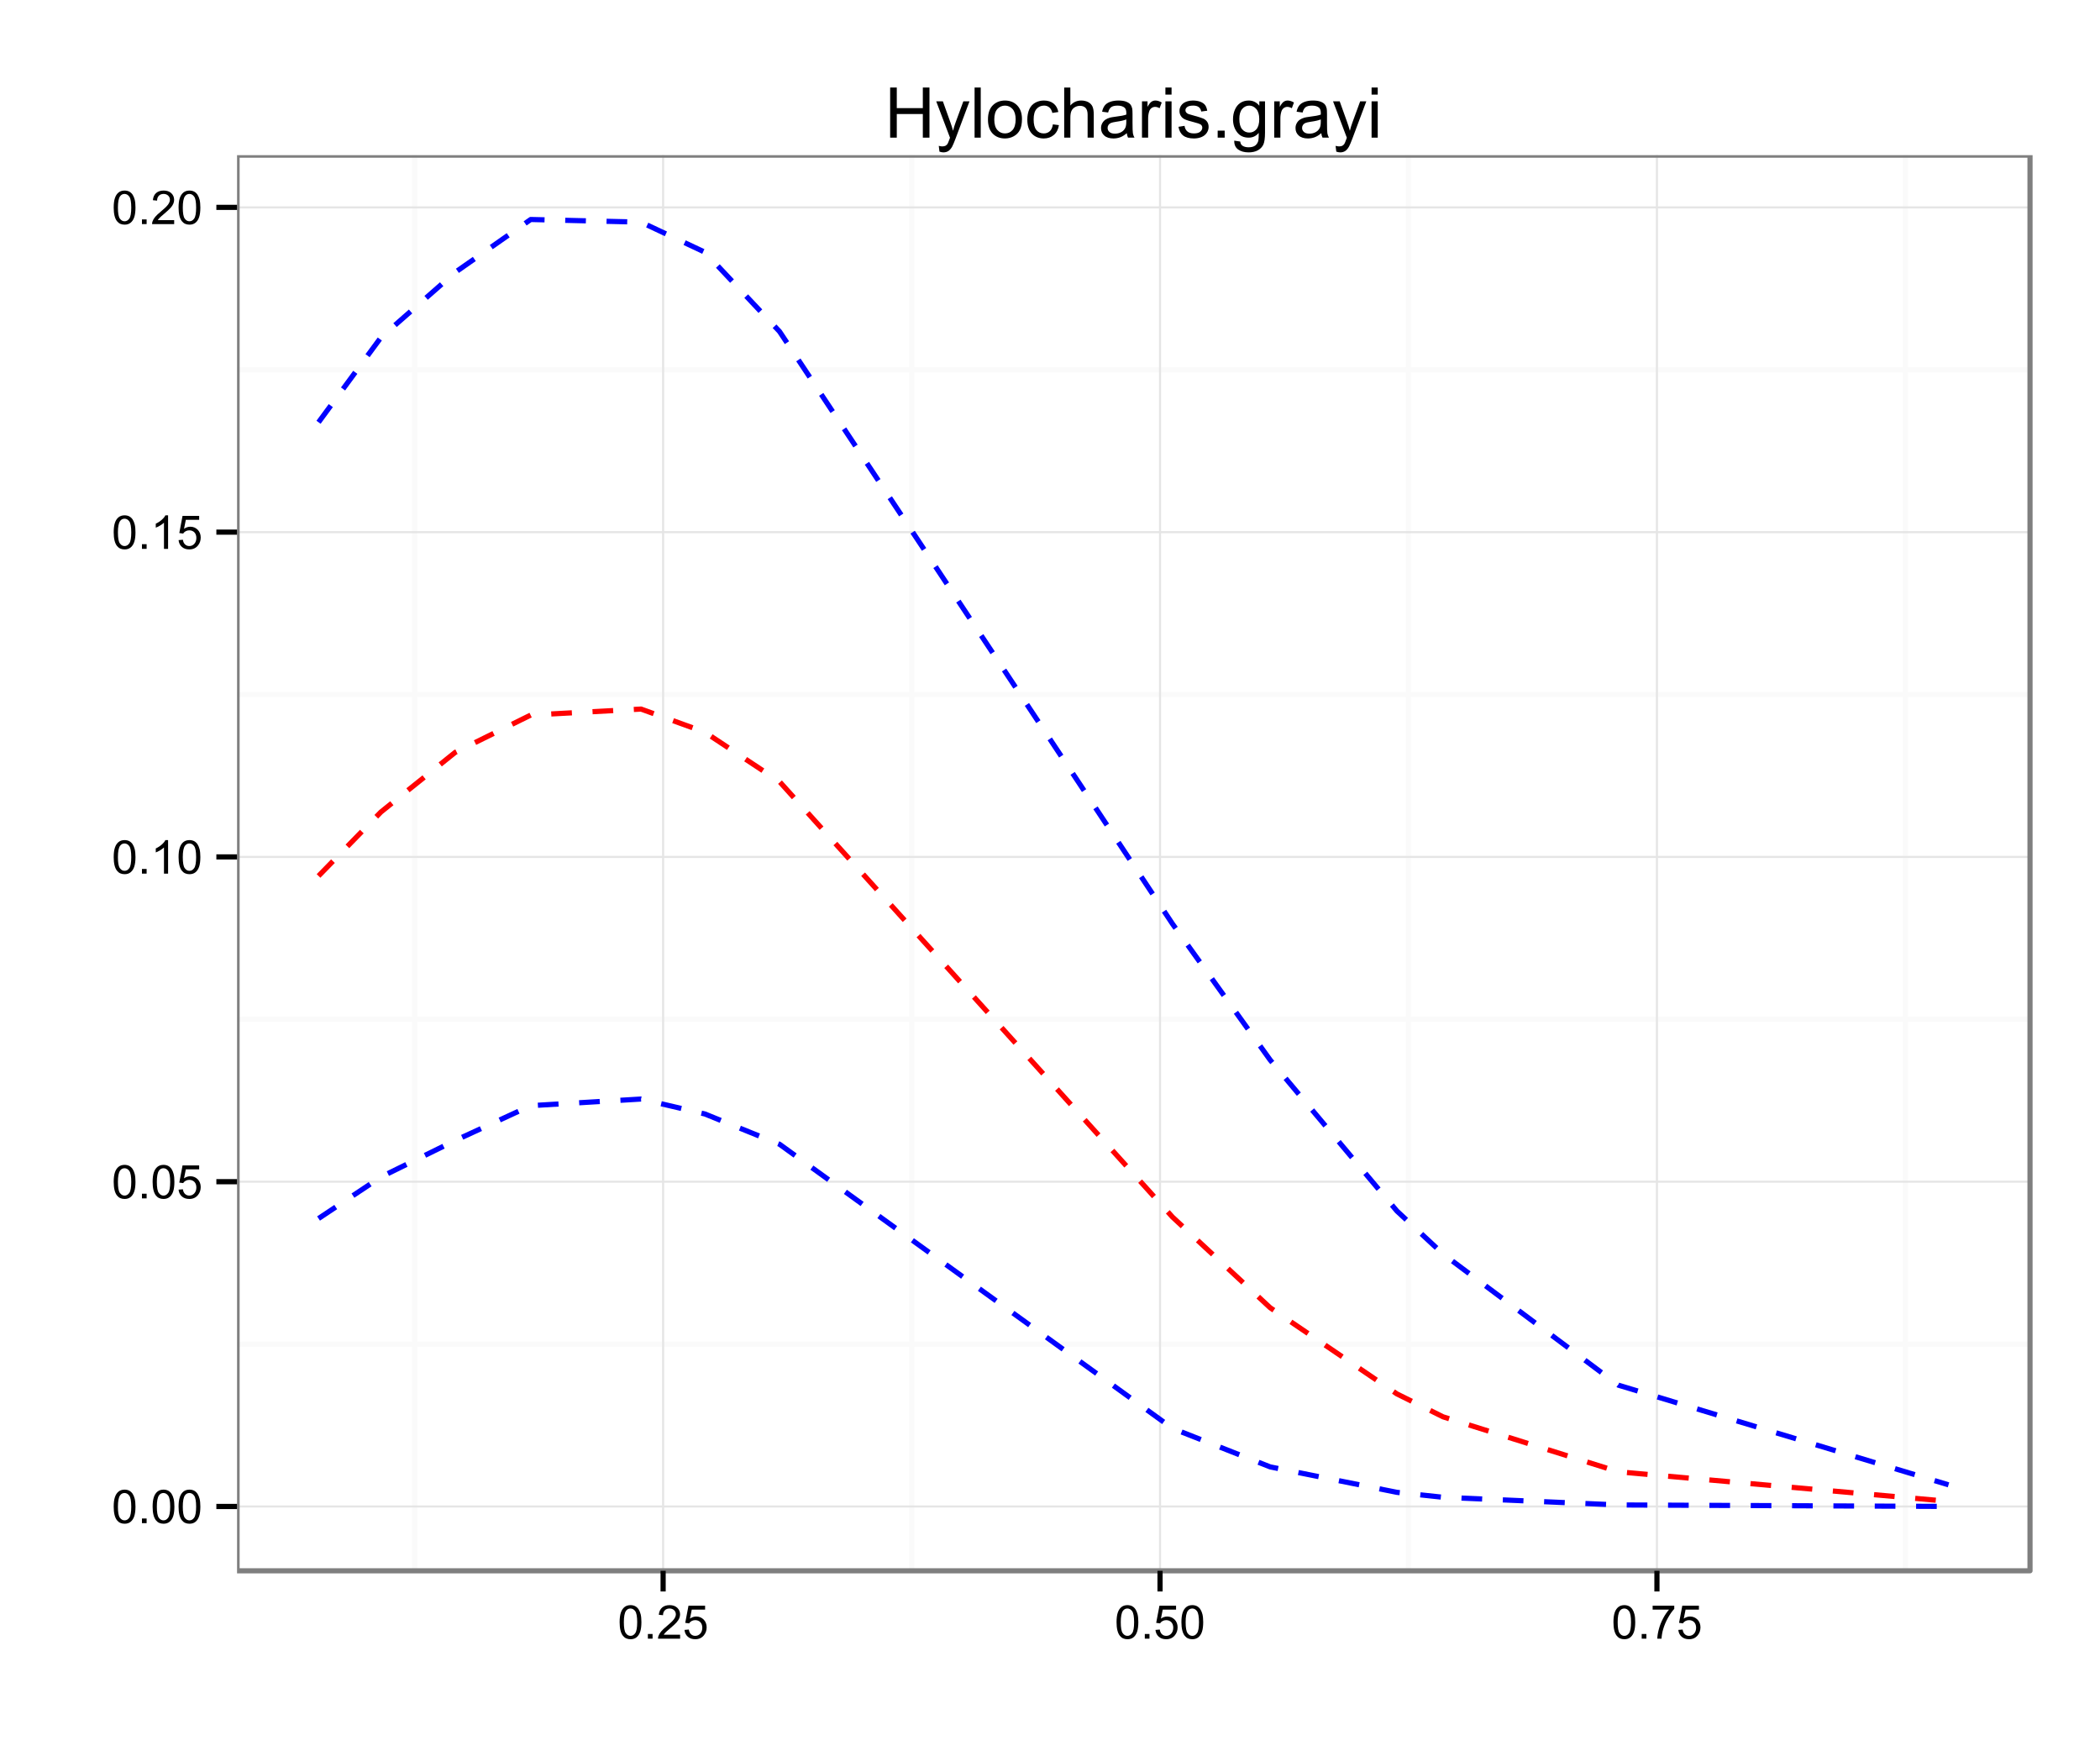
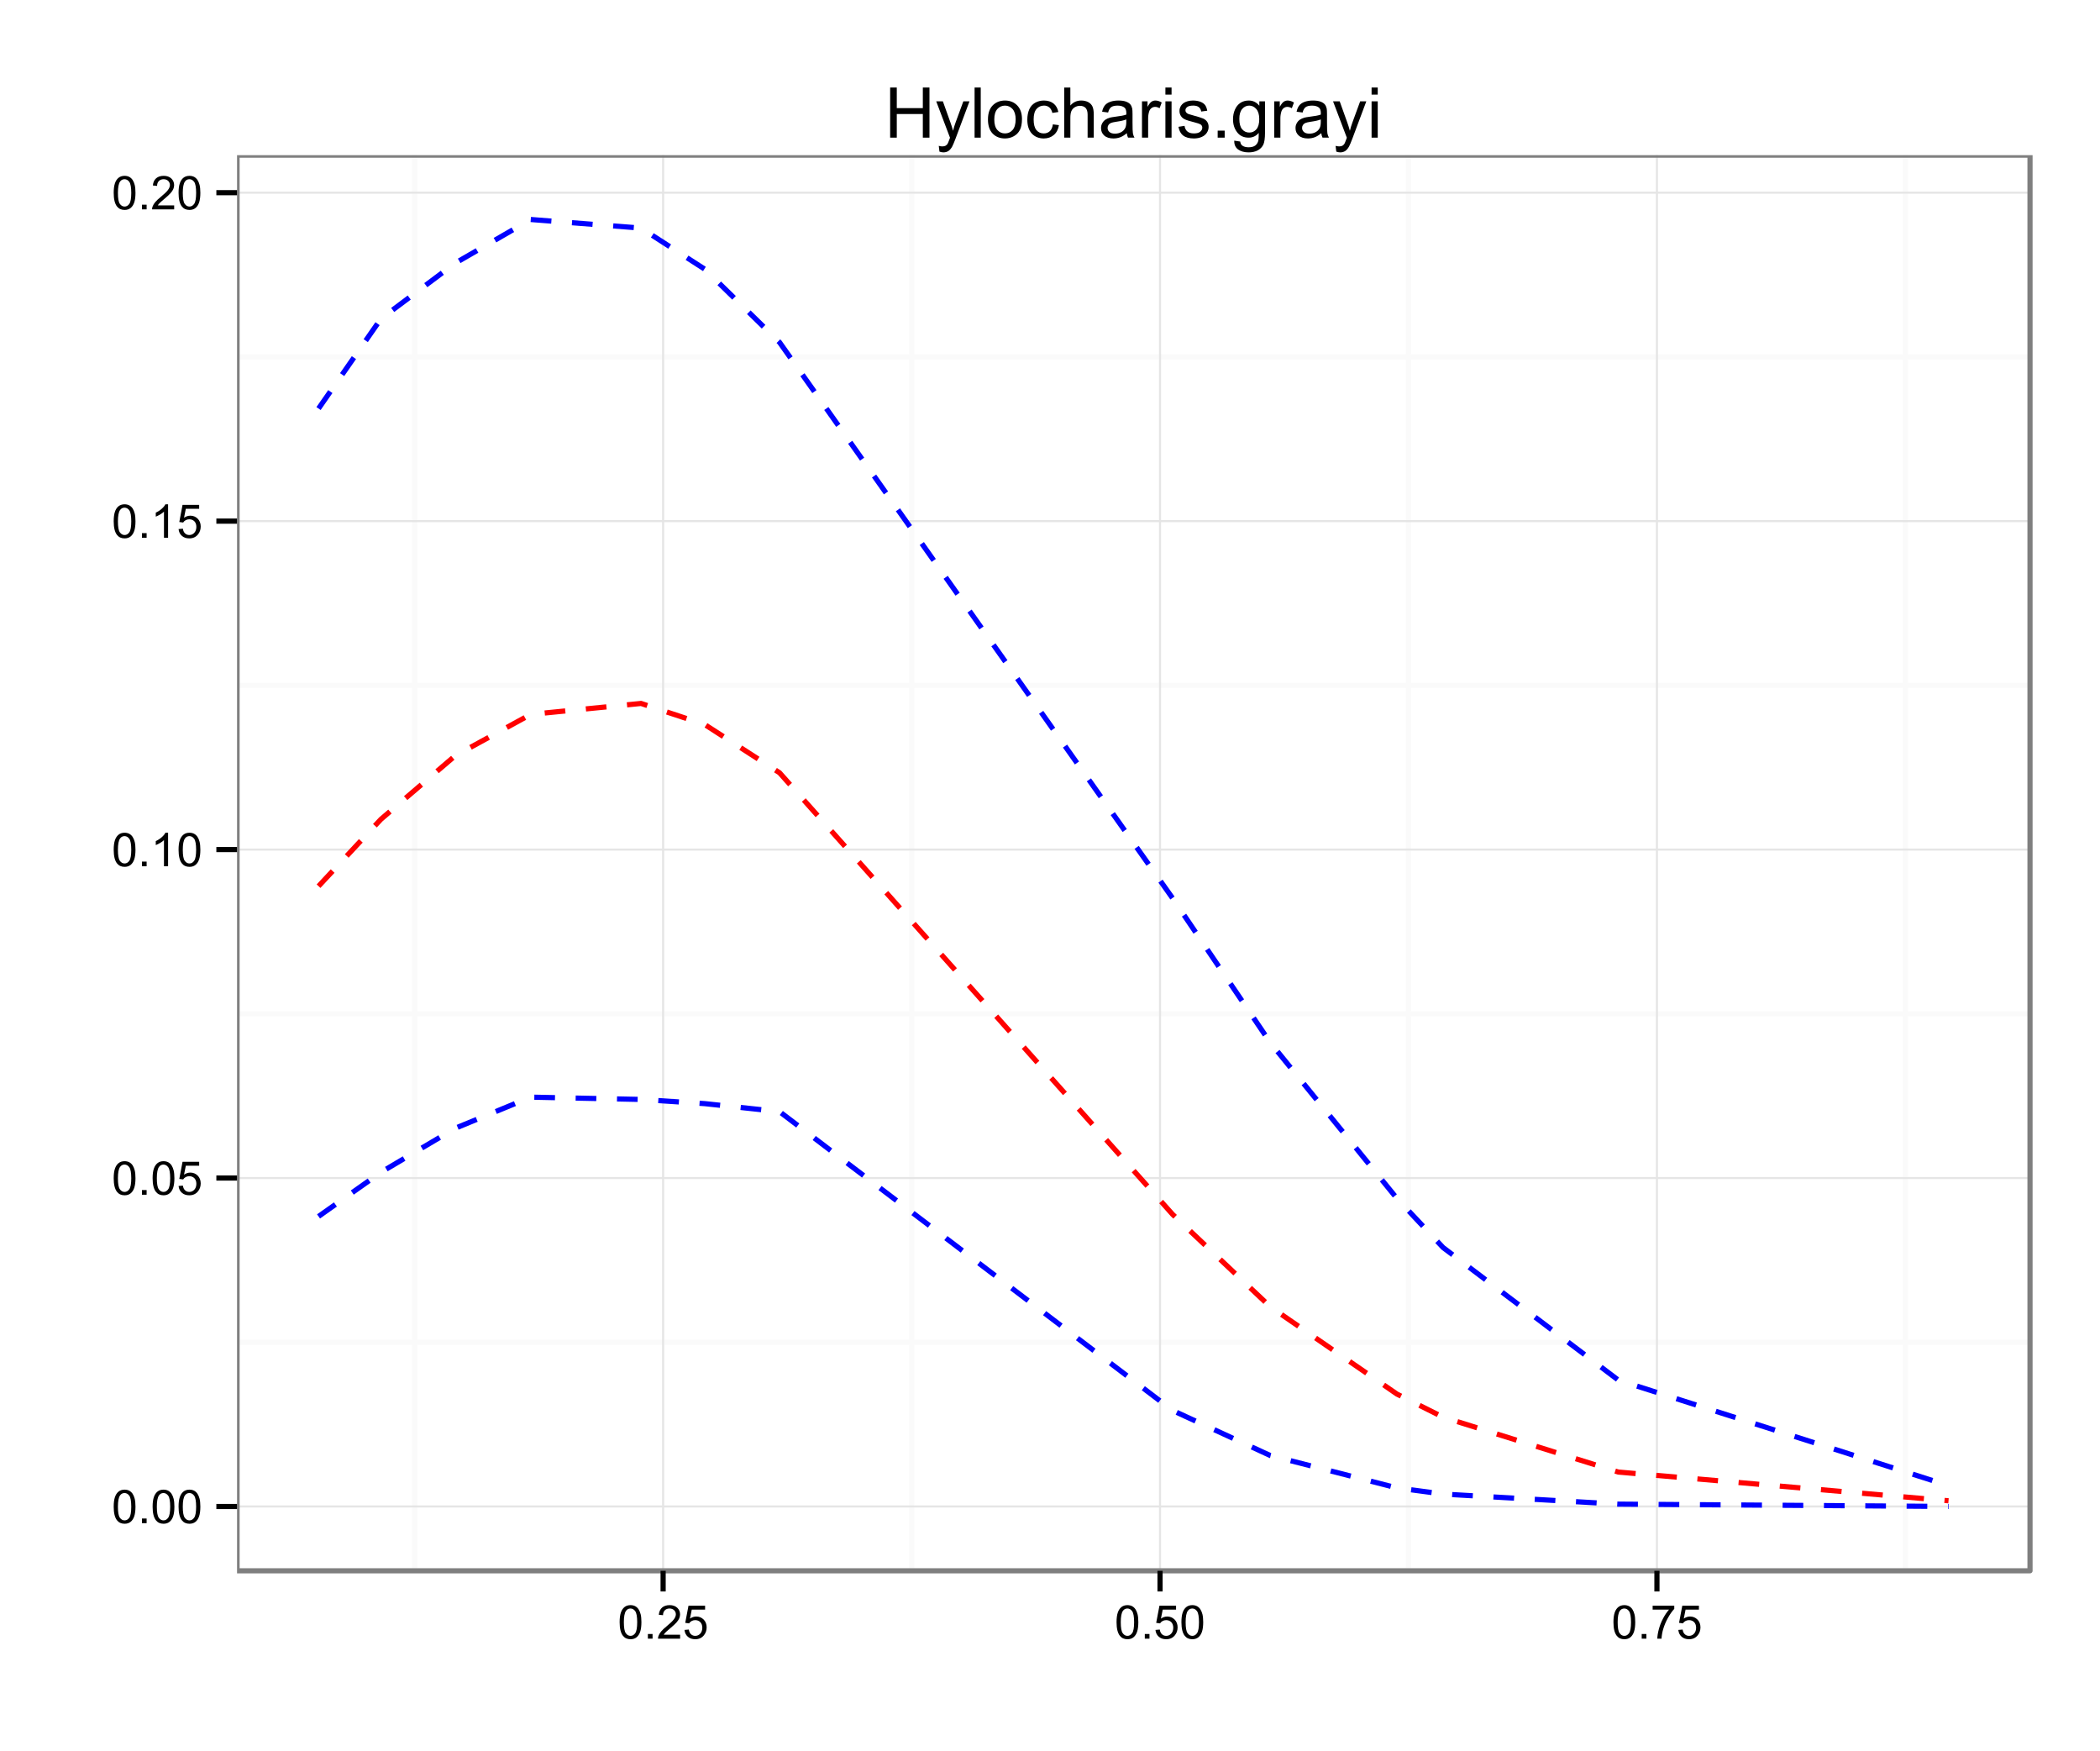
<svg xmlns="http://www.w3.org/2000/svg" xmlns:xlink="http://www.w3.org/1999/xlink" width="432pt" height="360pt" viewBox="0 0 432 360" version="1.1">
  <defs>
    <g>
      <symbol overflow="visible" id="glyph0-0">
        <path style="stroke:none;" d="M 0.398 -3.391 C 0.398 -4.199 0.48 -4.852 0.648 -5.352 C 0.812 -5.844 1.062 -6.227 1.395 -6.496 C 1.723 -6.762 2.137 -6.895 2.641 -6.898 C 3.004 -6.895 3.328 -6.82 3.609 -6.676 C 3.887 -6.523 4.113 -6.312 4.297 -6.035 C 4.477 -5.754 4.621 -5.41 4.723 -5.012 C 4.824 -4.605 4.875 -4.066 4.879 -3.391 C 4.875 -2.582 4.793 -1.93 4.629 -1.438 C 4.465 -0.938 4.215 -0.555 3.887 -0.289 C 3.555 -0.016 3.141 0.117 2.641 0.117 C 1.973 0.117 1.453 -0.117 1.078 -0.594 C 0.625 -1.164 0.398 -2.098 0.398 -3.391 Z M 1.266 -3.391 C 1.266 -2.258 1.395 -1.508 1.66 -1.137 C 1.922 -0.762 2.25 -0.574 2.641 -0.578 C 3.023 -0.574 3.348 -0.762 3.613 -1.141 C 3.875 -1.512 4.008 -2.262 4.012 -3.391 C 4.008 -4.52 3.875 -5.27 3.613 -5.645 C 3.348 -6.012 3.02 -6.199 2.629 -6.203 C 2.238 -6.199 1.93 -6.035 1.703 -5.711 C 1.41 -5.289 1.266 -4.516 1.266 -3.391 Z M 1.266 -3.391 " />
      </symbol>
      <symbol overflow="visible" id="glyph0-1">
        <path style="stroke:none;" d="M 0.871 0 L 0.871 -0.961 L 1.832 -0.961 L 1.832 0 Z M 0.871 0 " />
      </symbol>
      <symbol overflow="visible" id="glyph0-2">
        <path style="stroke:none;" d="M 0.398 -1.801 L 1.285 -1.875 C 1.348 -1.441 1.5 -1.117 1.742 -0.902 C 1.977 -0.684 2.266 -0.574 2.605 -0.578 C 3.008 -0.574 3.352 -0.727 3.637 -1.035 C 3.914 -1.34 4.055 -1.746 4.059 -2.254 C 4.055 -2.734 3.918 -3.113 3.652 -3.395 C 3.379 -3.668 3.027 -3.809 2.594 -3.812 C 2.316 -3.809 2.07 -3.746 1.855 -3.625 C 1.633 -3.5 1.461 -3.34 1.34 -3.145 L 0.547 -3.25 L 1.215 -6.777 L 4.633 -6.777 L 4.633 -5.973 L 1.891 -5.973 L 1.52 -4.125 C 1.926 -4.41 2.359 -4.551 2.816 -4.555 C 3.414 -4.551 3.922 -4.344 4.336 -3.93 C 4.746 -3.512 4.949 -2.977 4.953 -2.328 C 4.949 -1.703 4.77 -1.168 4.41 -0.719 C 3.969 -0.16 3.367 0.117 2.605 0.117 C 1.977 0.117 1.465 -0.055 1.074 -0.406 C 0.676 -0.754 0.453 -1.219 0.398 -1.801 Z M 0.398 -1.801 " />
      </symbol>
      <symbol overflow="visible" id="glyph0-3">
        <path style="stroke:none;" d="M 3.578 0 L 2.734 0 L 2.734 -5.375 C 2.527 -5.18 2.262 -4.988 1.934 -4.793 C 1.602 -4.598 1.305 -4.453 1.047 -4.359 L 1.047 -5.176 C 1.516 -5.395 1.926 -5.664 2.281 -5.98 C 2.633 -6.293 2.883 -6.598 3.031 -6.898 L 3.578 -6.898 Z M 3.578 0 " />
      </symbol>
      <symbol overflow="visible" id="glyph0-4">
        <path style="stroke:none;" d="M 4.832 -0.812 L 4.832 0 L 0.289 0 C 0.281 -0.203 0.316 -0.398 0.391 -0.586 C 0.504 -0.895 0.688 -1.199 0.945 -1.5 C 1.195 -1.797 1.562 -2.141 2.047 -2.539 C 2.789 -3.148 3.297 -3.637 3.562 -3.996 C 3.824 -4.352 3.953 -4.688 3.957 -5.012 C 3.953 -5.34 3.836 -5.621 3.598 -5.855 C 3.355 -6.082 3.043 -6.199 2.664 -6.203 C 2.254 -6.199 1.93 -6.078 1.688 -5.836 C 1.441 -5.59 1.316 -5.25 1.316 -4.824 L 0.449 -4.914 C 0.508 -5.559 0.73 -6.051 1.121 -6.391 C 1.504 -6.727 2.023 -6.895 2.68 -6.898 C 3.336 -6.895 3.859 -6.715 4.246 -6.352 C 4.629 -5.984 4.82 -5.531 4.824 -4.992 C 4.82 -4.715 4.766 -4.441 4.652 -4.18 C 4.539 -3.91 4.352 -3.633 4.094 -3.34 C 3.832 -3.047 3.398 -2.645 2.793 -2.133 C 2.285 -1.707 1.961 -1.418 1.816 -1.266 C 1.672 -1.113 1.551 -0.961 1.461 -0.812 Z M 4.832 -0.812 " />
      </symbol>
      <symbol overflow="visible" id="glyph0-5">
        <path style="stroke:none;" d="M 0.453 -5.973 L 0.453 -6.781 L 4.902 -6.781 L 4.902 -6.125 C 4.461 -5.656 4.027 -5.039 3.602 -4.27 C 3.168 -3.496 2.836 -2.703 2.605 -1.891 C 2.434 -1.312 2.324 -0.684 2.281 0 L 1.414 0 C 1.422 -0.539 1.531 -1.191 1.734 -1.961 C 1.938 -2.723 2.227 -3.461 2.609 -4.176 C 2.984 -4.883 3.391 -5.48 3.82 -5.973 Z M 0.453 -5.973 " />
      </symbol>
      <symbol overflow="visible" id="glyph1-0">
        <path style="stroke:none;" d="M 1.152 0 L 1.152 -10.309 L 2.516 -10.309 L 2.516 -6.074 L 7.875 -6.074 L 7.875 -10.309 L 9.238 -10.309 L 9.238 0 L 7.875 0 L 7.875 -4.859 L 2.516 -4.859 L 2.516 0 Z M 1.152 0 " />
      </symbol>
      <symbol overflow="visible" id="glyph1-1">
        <path style="stroke:none;" d="M 0.895 2.875 L 0.754 1.688 C 1.027 1.762 1.27 1.797 1.477 1.801 C 1.758 1.797 1.98 1.75 2.152 1.66 C 2.316 1.562 2.457 1.434 2.566 1.266 C 2.645 1.137 2.773 0.82 2.953 0.324 C 2.977 0.25 3.012 0.148 3.066 0.016 L 0.23 -7.469 L 1.598 -7.469 L 3.148 -3.145 C 3.348 -2.594 3.531 -2.016 3.691 -1.414 C 3.836 -1.992 4.008 -2.559 4.211 -3.113 L 5.809 -7.469 L 7.074 -7.469 L 4.234 0.125 C 3.926 0.941 3.688 1.508 3.523 1.82 C 3.293 2.234 3.035 2.539 2.746 2.738 C 2.453 2.93 2.105 3.027 1.707 3.031 C 1.461 3.027 1.191 2.977 0.895 2.875 Z M 0.895 2.875 " />
      </symbol>
      <symbol overflow="visible" id="glyph1-2">
        <path style="stroke:none;" d="M 0.922 0 L 0.922 -10.309 L 2.188 -10.309 L 2.188 0 Z M 0.922 0 " />
      </symbol>
      <symbol overflow="visible" id="glyph1-3">
        <path style="stroke:none;" d="M 0.477 -3.734 C 0.473 -5.113 0.859 -6.137 1.633 -6.805 C 2.27 -7.355 3.051 -7.633 3.98 -7.637 C 5.004 -7.633 5.844 -7.297 6.496 -6.625 C 7.145 -5.949 7.469 -5.02 7.473 -3.84 C 7.469 -2.875 7.324 -2.121 7.039 -1.57 C 6.75 -1.02 6.332 -0.59 5.781 -0.289 C 5.23 0.016 4.629 0.164 3.98 0.168 C 2.93 0.164 2.086 -0.168 1.441 -0.836 C 0.797 -1.504 0.473 -2.469 0.477 -3.734 Z M 1.777 -3.734 C 1.773 -2.773 1.984 -2.059 2.402 -1.586 C 2.82 -1.105 3.344 -0.867 3.98 -0.871 C 4.605 -0.867 5.129 -1.105 5.547 -1.586 C 5.961 -2.062 6.168 -2.793 6.172 -3.777 C 6.168 -4.695 5.961 -5.395 5.543 -5.875 C 5.121 -6.348 4.598 -6.586 3.98 -6.59 C 3.344 -6.586 2.82 -6.348 2.402 -5.879 C 1.984 -5.402 1.773 -4.688 1.777 -3.734 Z M 1.777 -3.734 " />
      </symbol>
      <symbol overflow="visible" id="glyph1-4">
        <path style="stroke:none;" d="M 5.82 -2.734 L 7.066 -2.574 C 6.93 -1.711 6.582 -1.039 6.023 -0.559 C 5.461 -0.074 4.77 0.164 3.957 0.168 C 2.934 0.164 2.113 -0.168 1.492 -0.832 C 0.871 -1.5 0.562 -2.457 0.562 -3.707 C 0.562 -4.508 0.695 -5.211 0.961 -5.82 C 1.227 -6.422 1.633 -6.879 2.184 -7.184 C 2.727 -7.484 3.32 -7.633 3.965 -7.637 C 4.773 -7.633 5.438 -7.43 5.957 -7.02 C 6.469 -6.609 6.797 -6.027 6.945 -5.273 L 5.715 -5.082 C 5.594 -5.582 5.387 -5.961 5.094 -6.215 C 4.793 -6.465 4.434 -6.59 4.016 -6.594 C 3.375 -6.59 2.859 -6.363 2.461 -5.906 C 2.062 -5.449 1.863 -4.727 1.863 -3.742 C 1.863 -2.734 2.055 -2.004 2.438 -1.551 C 2.82 -1.094 3.32 -0.867 3.945 -0.871 C 4.438 -0.867 4.852 -1.02 5.188 -1.328 C 5.516 -1.629 5.727 -2.098 5.82 -2.734 Z M 5.82 -2.734 " />
      </symbol>
      <symbol overflow="visible" id="glyph1-5">
        <path style="stroke:none;" d="M 0.949 0 L 0.949 -10.309 L 2.215 -10.309 L 2.215 -6.609 C 2.805 -7.293 3.547 -7.633 4.449 -7.637 C 5 -7.633 5.48 -7.523 5.891 -7.309 C 6.297 -7.086 6.59 -6.785 6.766 -6.402 C 6.941 -6.016 7.031 -5.457 7.031 -4.73 L 7.031 0 L 5.766 0 L 5.766 -4.73 C 5.766 -5.359 5.625 -5.82 5.352 -6.113 C 5.074 -6.398 4.688 -6.543 4.191 -6.547 C 3.812 -6.543 3.461 -6.445 3.133 -6.254 C 2.801 -6.055 2.566 -5.793 2.426 -5.461 C 2.285 -5.129 2.215 -4.668 2.215 -4.086 L 2.215 0 Z M 0.949 0 " />
      </symbol>
      <symbol overflow="visible" id="glyph1-6">
        <path style="stroke:none;" d="M 5.82 -0.922 C 5.348 -0.52 4.898 -0.238 4.465 -0.078 C 4.031 0.086 3.566 0.164 3.074 0.168 C 2.25 0.164 1.617 -0.035 1.18 -0.434 C 0.734 -0.832 0.516 -1.344 0.52 -1.969 C 0.516 -2.332 0.598 -2.664 0.77 -2.969 C 0.934 -3.27 1.152 -3.512 1.422 -3.699 C 1.691 -3.879 1.996 -4.02 2.336 -4.113 C 2.582 -4.176 2.957 -4.238 3.461 -4.305 C 4.48 -4.422 5.23 -4.566 5.715 -4.738 C 5.715 -4.91 5.719 -5.02 5.723 -5.07 C 5.719 -5.582 5.598 -5.945 5.363 -6.16 C 5.035 -6.441 4.555 -6.586 3.922 -6.59 C 3.324 -6.586 2.887 -6.48 2.605 -6.273 C 2.32 -6.062 2.109 -5.695 1.977 -5.168 L 0.738 -5.336 C 0.848 -5.863 1.031 -6.293 1.293 -6.621 C 1.547 -6.945 1.918 -7.195 2.41 -7.371 C 2.895 -7.547 3.461 -7.633 4.105 -7.637 C 4.742 -7.633 5.262 -7.559 5.66 -7.41 C 6.059 -7.258 6.352 -7.07 6.539 -6.844 C 6.727 -6.617 6.855 -6.328 6.934 -5.984 C 6.973 -5.766 6.996 -5.379 6.996 -4.816 L 6.996 -3.129 C 6.996 -1.949 7.02 -1.203 7.074 -0.895 C 7.125 -0.582 7.234 -0.285 7.398 0 L 6.074 0 C 5.941 -0.262 5.855 -0.566 5.82 -0.922 Z M 5.715 -3.746 C 5.254 -3.555 4.566 -3.398 3.648 -3.27 C 3.125 -3.191 2.758 -3.105 2.543 -3.016 C 2.328 -2.918 2.16 -2.781 2.047 -2.605 C 1.926 -2.422 1.867 -2.223 1.871 -2.004 C 1.867 -1.664 1.996 -1.383 2.254 -1.16 C 2.508 -0.934 2.883 -0.82 3.375 -0.824 C 3.859 -0.82 4.293 -0.926 4.676 -1.141 C 5.055 -1.352 5.332 -1.645 5.512 -2.02 C 5.645 -2.301 5.711 -2.723 5.715 -3.285 Z M 5.715 -3.746 " />
      </symbol>
      <symbol overflow="visible" id="glyph1-7">
        <path style="stroke:none;" d="M 0.934 0 L 0.934 -7.469 L 2.074 -7.469 L 2.074 -6.336 C 2.363 -6.859 2.629 -7.211 2.879 -7.383 C 3.121 -7.551 3.395 -7.633 3.691 -7.637 C 4.117 -7.633 4.551 -7.496 4.992 -7.227 L 4.555 -6.055 C 4.242 -6.234 3.934 -6.328 3.629 -6.328 C 3.348 -6.328 3.102 -6.242 2.883 -6.078 C 2.66 -5.906 2.5 -5.676 2.41 -5.387 C 2.266 -4.934 2.195 -4.441 2.199 -3.91 L 2.199 0 Z M 0.934 0 " />
      </symbol>
      <symbol overflow="visible" id="glyph1-8">
        <path style="stroke:none;" d="M 0.957 -8.852 L 0.957 -10.309 L 2.223 -10.309 L 2.223 -8.852 Z M 0.957 0 L 0.957 -7.469 L 2.223 -7.469 L 2.223 0 Z M 0.957 0 " />
      </symbol>
      <symbol overflow="visible" id="glyph1-9">
        <path style="stroke:none;" d="M 0.441 -2.23 L 1.695 -2.426 C 1.762 -1.922 1.957 -1.535 2.281 -1.27 C 2.598 -1 3.047 -0.867 3.629 -0.871 C 4.207 -0.867 4.641 -0.984 4.922 -1.227 C 5.203 -1.461 5.344 -1.738 5.344 -2.059 C 5.344 -2.34 5.219 -2.566 4.973 -2.734 C 4.797 -2.844 4.363 -2.988 3.676 -3.164 C 2.746 -3.398 2.105 -3.598 1.746 -3.77 C 1.387 -3.938 1.113 -4.176 0.93 -4.48 C 0.742 -4.781 0.648 -5.117 0.652 -5.484 C 0.648 -5.816 0.727 -6.125 0.879 -6.41 C 1.031 -6.691 1.238 -6.926 1.504 -7.117 C 1.699 -7.258 1.969 -7.379 2.309 -7.484 C 2.648 -7.582 3.012 -7.633 3.402 -7.637 C 3.984 -7.633 4.5 -7.551 4.945 -7.383 C 5.387 -7.211 5.711 -6.98 5.926 -6.695 C 6.133 -6.406 6.281 -6.02 6.363 -5.539 L 5.125 -5.371 C 5.066 -5.754 4.902 -6.055 4.637 -6.27 C 4.363 -6.484 3.984 -6.59 3.496 -6.594 C 2.91 -6.59 2.496 -6.496 2.25 -6.305 C 2 -6.113 1.875 -5.887 1.879 -5.633 C 1.875 -5.465 1.926 -5.316 2.031 -5.188 C 2.133 -5.047 2.293 -4.938 2.516 -4.852 C 2.641 -4.805 3.016 -4.695 3.637 -4.527 C 4.527 -4.285 5.152 -4.09 5.508 -3.938 C 5.859 -3.785 6.137 -3.562 6.34 -3.273 C 6.543 -2.98 6.645 -2.621 6.645 -2.195 C 6.645 -1.77 6.52 -1.371 6.273 -1 C 6.027 -0.625 5.672 -0.336 5.211 -0.137 C 4.742 0.066 4.219 0.164 3.637 0.168 C 2.664 0.164 1.922 -0.035 1.414 -0.434 C 0.902 -0.836 0.578 -1.434 0.441 -2.23 Z M 0.441 -2.23 " />
      </symbol>
      <symbol overflow="visible" id="glyph1-10">
        <path style="stroke:none;" d="M 1.309 0 L 1.309 -1.441 L 2.75 -1.441 L 2.75 0 Z M 1.309 0 " />
      </symbol>
      <symbol overflow="visible" id="glyph1-11">
        <path style="stroke:none;" d="M 0.719 0.617 L 1.949 0.801 C 1.996 1.18 2.137 1.457 2.375 1.633 C 2.688 1.863 3.117 1.98 3.664 1.984 C 4.246 1.98 4.699 1.863 5.02 1.633 C 5.336 1.395 5.551 1.066 5.668 0.648 C 5.73 0.387 5.762 -0.152 5.758 -0.977 C 5.203 -0.324 4.516 0 3.691 0 C 2.664 0 1.867 -0.367 1.309 -1.109 C 0.742 -1.848 0.461 -2.738 0.465 -3.777 C 0.461 -4.484 0.59 -5.141 0.852 -5.746 C 1.105 -6.348 1.48 -6.812 1.973 -7.145 C 2.461 -7.469 3.035 -7.633 3.699 -7.637 C 4.574 -7.633 5.301 -7.277 5.879 -6.566 L 5.879 -7.469 L 7.047 -7.469 L 7.047 -1.012 C 7.043 0.148 6.926 0.969 6.691 1.457 C 6.453 1.941 6.078 2.324 5.566 2.609 C 5.051 2.887 4.418 3.027 3.672 3.031 C 2.777 3.027 2.059 2.828 1.512 2.43 C 0.961 2.027 0.695 1.422 0.719 0.617 Z M 1.766 -3.867 C 1.762 -2.887 1.957 -2.172 2.348 -1.723 C 2.734 -1.27 3.223 -1.043 3.812 -1.047 C 4.391 -1.043 4.879 -1.266 5.273 -1.719 C 5.664 -2.164 5.859 -2.867 5.863 -3.824 C 5.859 -4.734 5.656 -5.422 5.254 -5.891 C 4.848 -6.352 4.359 -6.586 3.789 -6.59 C 3.223 -6.586 2.746 -6.355 2.355 -5.902 C 1.961 -5.441 1.762 -4.766 1.766 -3.867 Z M 1.766 -3.867 " />
      </symbol>
    </g>
    <clipPath id="clip1">
      <path d="M 48.762 31.906 L 418.602 31.906 L 418.602 324.051 L 48.762 324.051 Z M 48.762 31.906 " />
    </clipPath>
  </defs>
  <g id="surface266">
    <rect x="0" y="0" width="432" height="360" style="fill:rgb(100%,100%,100%);fill-opacity:1;stroke:none;" />
    <rect x="0" y="0" width="432" height="360" style="fill:rgb(100%,100%,100%);fill-opacity:1;stroke:none;" />
    <path style="fill:none;stroke-width:1.063;stroke-linecap:round;stroke-linejoin:round;stroke:rgb(100%,100%,100%);stroke-opacity:1;stroke-miterlimit:10;" d="M 0 360 L 432 360 L 432 0 L 0 0 Z M 0 360 " />
    <g clip-path="url(#clip1)" clip-rule="nonzero">
      <path style=" stroke:none;fill-rule:nonzero;fill:rgb(100%,100%,100%);fill-opacity:1;" d="M 48.762 323.051 L 417.602 323.051 L 417.602 31.906 L 48.762 31.906 Z M 48.762 323.051 " />
-       <path style="fill:none;stroke-width:1.063;stroke-linecap:butt;stroke-linejoin:round;stroke:rgb(98.039%,98.039%,98.039%);stroke-opacity:1;stroke-miterlimit:10;" d="M 48.762 276.426 L 417.602 276.426 " />
-       <path style="fill:none;stroke-width:1.063;stroke-linecap:butt;stroke-linejoin:round;stroke:rgb(98.039%,98.039%,98.039%);stroke-opacity:1;stroke-miterlimit:10;" d="M 48.762 209.633 L 417.602 209.633 " />
-       <path style="fill:none;stroke-width:1.063;stroke-linecap:butt;stroke-linejoin:round;stroke:rgb(98.039%,98.039%,98.039%);stroke-opacity:1;stroke-miterlimit:10;" d="M 48.762 142.84 L 417.602 142.84 " />
-       <path style="fill:none;stroke-width:1.063;stroke-linecap:butt;stroke-linejoin:round;stroke:rgb(98.039%,98.039%,98.039%);stroke-opacity:1;stroke-miterlimit:10;" d="M 48.762 76.047 L 417.602 76.047 " />
+       <path style="fill:none;stroke-width:1.063;stroke-linecap:butt;stroke-linejoin:round;stroke:rgb(98.039%,98.039%,98.039%);stroke-opacity:1;stroke-miterlimit:10;" d="M 48.762 276.051 L 417.602 276.051 " />
+       <path style="fill:none;stroke-width:1.063;stroke-linecap:butt;stroke-linejoin:round;stroke:rgb(98.039%,98.039%,98.039%);stroke-opacity:1;stroke-miterlimit:10;" d="M 48.762 208.5 L 417.602 208.5 " />
+       <path style="fill:none;stroke-width:1.063;stroke-linecap:butt;stroke-linejoin:round;stroke:rgb(98.039%,98.039%,98.039%);stroke-opacity:1;stroke-miterlimit:10;" d="M 48.762 140.949 L 417.602 140.949 " />
+       <path style="fill:none;stroke-width:1.063;stroke-linecap:butt;stroke-linejoin:round;stroke:rgb(98.039%,98.039%,98.039%);stroke-opacity:1;stroke-miterlimit:10;" d="M 48.762 73.398 L 417.602 73.398 " />
      <path style="fill:none;stroke-width:1.063;stroke-linecap:butt;stroke-linejoin:round;stroke:rgb(98.039%,98.039%,98.039%);stroke-opacity:1;stroke-miterlimit:10;" d="M 85.305 323.051 L 85.305 31.906 " />
      <path style="fill:none;stroke-width:1.063;stroke-linecap:butt;stroke-linejoin:round;stroke:rgb(98.039%,98.039%,98.039%);stroke-opacity:1;stroke-miterlimit:10;" d="M 187.527 323.051 L 187.527 31.906 " />
      <path style="fill:none;stroke-width:1.063;stroke-linecap:butt;stroke-linejoin:round;stroke:rgb(98.039%,98.039%,98.039%);stroke-opacity:1;stroke-miterlimit:10;" d="M 289.746 323.051 L 289.746 31.906 " />
      <path style="fill:none;stroke-width:1.063;stroke-linecap:butt;stroke-linejoin:round;stroke:rgb(98.039%,98.039%,98.039%);stroke-opacity:1;stroke-miterlimit:10;" d="M 391.965 323.051 L 391.965 31.906 " />
-       <path style="fill:none;stroke-width:0.425;stroke-linecap:butt;stroke-linejoin:round;stroke:rgb(89.804%,89.804%,89.804%);stroke-opacity:1;stroke-miterlimit:10;" d="M 48.762 309.824 L 417.602 309.824 " />
-       <path style="fill:none;stroke-width:0.425;stroke-linecap:butt;stroke-linejoin:round;stroke:rgb(89.804%,89.804%,89.804%);stroke-opacity:1;stroke-miterlimit:10;" d="M 48.762 243.031 L 417.602 243.031 " />
-       <path style="fill:none;stroke-width:0.425;stroke-linecap:butt;stroke-linejoin:round;stroke:rgb(89.804%,89.804%,89.804%);stroke-opacity:1;stroke-miterlimit:10;" d="M 48.762 176.234 L 417.602 176.234 " />
-       <path style="fill:none;stroke-width:0.425;stroke-linecap:butt;stroke-linejoin:round;stroke:rgb(89.804%,89.804%,89.804%);stroke-opacity:1;stroke-miterlimit:10;" d="M 48.762 109.441 L 417.602 109.441 " />
-       <path style="fill:none;stroke-width:0.425;stroke-linecap:butt;stroke-linejoin:round;stroke:rgb(89.804%,89.804%,89.804%);stroke-opacity:1;stroke-miterlimit:10;" d="M 48.762 42.648 L 417.602 42.648 " />
+       <path style="fill:none;stroke-width:0.425;stroke-linecap:butt;stroke-linejoin:round;stroke:rgb(89.804%,89.804%,89.804%);stroke-opacity:1;stroke-miterlimit:10;" d="M 48.762 309.828 L 417.602 309.828 " />
+       <path style="fill:none;stroke-width:0.425;stroke-linecap:butt;stroke-linejoin:round;stroke:rgb(89.804%,89.804%,89.804%);stroke-opacity:1;stroke-miterlimit:10;" d="M 48.762 242.277 L 417.602 242.277 " />
+       <path style="fill:none;stroke-width:0.425;stroke-linecap:butt;stroke-linejoin:round;stroke:rgb(89.804%,89.804%,89.804%);stroke-opacity:1;stroke-miterlimit:10;" d="M 48.762 174.727 L 417.602 174.727 " />
+       <path style="fill:none;stroke-width:0.425;stroke-linecap:butt;stroke-linejoin:round;stroke:rgb(89.804%,89.804%,89.804%);stroke-opacity:1;stroke-miterlimit:10;" d="M 48.762 107.176 L 417.602 107.176 " />
+       <path style="fill:none;stroke-width:0.425;stroke-linecap:butt;stroke-linejoin:round;stroke:rgb(89.804%,89.804%,89.804%);stroke-opacity:1;stroke-miterlimit:10;" d="M 48.762 39.625 L 417.602 39.625 " />
      <path style="fill:none;stroke-width:0.425;stroke-linecap:butt;stroke-linejoin:round;stroke:rgb(89.804%,89.804%,89.804%);stroke-opacity:1;stroke-miterlimit:10;" d="M 136.414 323.051 L 136.414 31.906 " />
      <path style="fill:none;stroke-width:0.425;stroke-linecap:butt;stroke-linejoin:round;stroke:rgb(89.804%,89.804%,89.804%);stroke-opacity:1;stroke-miterlimit:10;" d="M 238.637 323.051 L 238.637 31.906 " />
      <path style="fill:none;stroke-width:0.425;stroke-linecap:butt;stroke-linejoin:round;stroke:rgb(89.804%,89.804%,89.804%);stroke-opacity:1;stroke-miterlimit:10;" d="M 340.855 323.051 L 340.855 31.906 " />
-       <path style="fill:none;stroke-width:1.063;stroke-linecap:butt;stroke-linejoin:round;stroke:rgb(100%,0%,0%);stroke-opacity:1;stroke-dasharray:4.252,4.252;stroke-miterlimit:1;" d="M 65.527 180.152 L 78.367 166.996 L 93.637 154.738 L 109.176 147.062 L 131.871 145.828 L 144.992 150.582 L 160.363 160.758 L 241.207 250.309 L 261.289 268.949 L 287.363 286.672 L 296.863 291.391 L 332.918 302.691 L 400.836 308.77 " />
-       <path style="fill:none;stroke-width:1.063;stroke-linecap:butt;stroke-linejoin:round;stroke:rgb(0%,0%,100%);stroke-opacity:1;stroke-dasharray:4.252,4.252;stroke-miterlimit:1;" d="M 65.527 86.844 L 78.367 69.402 L 93.637 56.016 L 109.176 45.141 L 131.871 45.684 L 144.992 51.863 L 160.363 68.184 L 241.207 190.02 L 261.289 217.992 L 287.363 249.059 L 296.863 257.91 L 332.918 284.875 L 400.836 305.375 " />
-       <path style="fill:none;stroke-width:1.063;stroke-linecap:butt;stroke-linejoin:round;stroke:rgb(0%,0%,100%);stroke-opacity:1;stroke-dasharray:4.252,4.252;stroke-miterlimit:1;" d="M 65.527 250.602 L 78.367 242.059 L 93.637 234.559 L 109.176 227.395 L 131.871 226.031 L 144.992 229.098 L 160.363 235.328 L 241.207 293.77 L 261.289 301.684 L 287.363 306.918 L 296.863 307.934 L 332.918 309.512 L 400.836 309.816 " />
+       <path style="fill:none;stroke-width:1.063;stroke-linecap:butt;stroke-linejoin:round;stroke:rgb(100%,0%,0%);stroke-opacity:1;stroke-dasharray:4.252,4.252;stroke-miterlimit:1;" d="M 65.527 182.254 L 78.367 168.488 L 93.637 155.426 L 109.176 146.922 L 131.871 144.672 L 144.992 149.02 L 160.363 158.93 L 241.207 249.742 L 261.289 268.734 L 287.363 286.703 L 296.863 291.457 L 332.918 302.746 L 400.836 308.652 " />
+       <path style="fill:none;stroke-width:1.063;stroke-linecap:butt;stroke-linejoin:round;stroke:rgb(0%,0%,100%);stroke-opacity:1;stroke-dasharray:4.252,4.252;stroke-miterlimit:1;" d="M 65.527 84.023 L 78.367 65.551 L 93.637 54.121 L 109.176 45.141 L 131.871 46.91 L 144.992 55.371 L 160.363 70.406 L 241.207 184.711 L 261.289 214.395 L 287.363 246.465 L 296.863 256.57 L 332.918 283.844 L 400.836 305.539 " />
+       <path style="fill:none;stroke-width:1.063;stroke-linecap:butt;stroke-linejoin:round;stroke:rgb(0%,0%,100%);stroke-opacity:1;stroke-dasharray:4.252,4.252;stroke-miterlimit:1;" d="M 65.527 250.172 L 78.367 241.094 L 93.637 232.047 L 109.176 225.641 L 131.871 226.113 L 144.992 226.977 L 160.363 228.621 L 241.207 290.074 L 261.289 299.336 L 287.363 306 L 296.863 307.273 L 332.918 309.344 L 400.836 309.816 " />
      <path style="fill:none;stroke-width:1.063;stroke-linecap:round;stroke-linejoin:round;stroke:rgb(49.804%,49.804%,49.804%);stroke-opacity:1;stroke-miterlimit:10;" d="M 48.762 323.051 L 417.602 323.051 L 417.602 31.906 L 48.762 31.906 Z M 48.762 323.051 " />
    </g>
    <g style="fill:rgb(0%,0%,0%);fill-opacity:1;">
-       <use xlink:href="#glyph0-0" x="22.992" y="313.258" />
-       <use xlink:href="#glyph0-1" x="28.331" y="313.258" />
-       <use xlink:href="#glyph0-0" x="30.998" y="313.258" />
-       <use xlink:href="#glyph0-0" x="36.337" y="313.258" />
+       <use xlink:href="#glyph0-0" x="22.992" y="313.262" />
+       <use xlink:href="#glyph0-1" x="28.331" y="313.262" />
+       <use xlink:href="#glyph0-0" x="30.998" y="313.262" />
+       <use xlink:href="#glyph0-0" x="36.337" y="313.262" />
    </g>
    <g style="fill:rgb(0%,0%,0%);fill-opacity:1;">
-       <use xlink:href="#glyph0-0" x="22.992" y="246.465" />
-       <use xlink:href="#glyph0-1" x="28.331" y="246.465" />
-       <use xlink:href="#glyph0-0" x="30.998" y="246.465" />
-       <use xlink:href="#glyph0-2" x="36.337" y="246.465" />
+       <use xlink:href="#glyph0-0" x="22.992" y="245.711" />
+       <use xlink:href="#glyph0-1" x="28.331" y="245.711" />
+       <use xlink:href="#glyph0-0" x="30.998" y="245.711" />
+       <use xlink:href="#glyph0-2" x="36.337" y="245.711" />
    </g>
    <g style="fill:rgb(0%,0%,0%);fill-opacity:1;">
-       <use xlink:href="#glyph0-0" x="22.992" y="179.672" />
-       <use xlink:href="#glyph0-1" x="28.331" y="179.672" />
-       <use xlink:href="#glyph0-3" x="30.998" y="179.672" />
-       <use xlink:href="#glyph0-0" x="36.337" y="179.672" />
+       <use xlink:href="#glyph0-0" x="22.992" y="178.16" />
+       <use xlink:href="#glyph0-1" x="28.331" y="178.16" />
+       <use xlink:href="#glyph0-3" x="30.998" y="178.16" />
+       <use xlink:href="#glyph0-0" x="36.337" y="178.16" />
    </g>
    <g style="fill:rgb(0%,0%,0%);fill-opacity:1;">
-       <use xlink:href="#glyph0-0" x="22.992" y="112.879" />
-       <use xlink:href="#glyph0-1" x="28.331" y="112.879" />
-       <use xlink:href="#glyph0-3" x="30.998" y="112.879" />
-       <use xlink:href="#glyph0-2" x="36.337" y="112.879" />
+       <use xlink:href="#glyph0-0" x="22.992" y="110.609" />
+       <use xlink:href="#glyph0-1" x="28.331" y="110.609" />
+       <use xlink:href="#glyph0-3" x="30.998" y="110.609" />
+       <use xlink:href="#glyph0-2" x="36.337" y="110.609" />
    </g>
    <g style="fill:rgb(0%,0%,0%);fill-opacity:1;">
-       <use xlink:href="#glyph0-0" x="22.992" y="46.086" />
-       <use xlink:href="#glyph0-1" x="28.331" y="46.086" />
-       <use xlink:href="#glyph0-4" x="30.998" y="46.086" />
-       <use xlink:href="#glyph0-0" x="36.337" y="46.086" />
+       <use xlink:href="#glyph0-0" x="22.992" y="43.059" />
+       <use xlink:href="#glyph0-1" x="28.331" y="43.059" />
+       <use xlink:href="#glyph0-4" x="30.998" y="43.059" />
+       <use xlink:href="#glyph0-0" x="36.337" y="43.059" />
    </g>
-     <path style="fill:none;stroke-width:1.063;stroke-linecap:butt;stroke-linejoin:round;stroke:rgb(0%,0%,0%);stroke-opacity:1;stroke-miterlimit:10;" d="M 44.508 309.824 L 48.762 309.824 " />
-     <path style="fill:none;stroke-width:1.063;stroke-linecap:butt;stroke-linejoin:round;stroke:rgb(0%,0%,0%);stroke-opacity:1;stroke-miterlimit:10;" d="M 44.508 243.031 L 48.762 243.031 " />
-     <path style="fill:none;stroke-width:1.063;stroke-linecap:butt;stroke-linejoin:round;stroke:rgb(0%,0%,0%);stroke-opacity:1;stroke-miterlimit:10;" d="M 44.508 176.234 L 48.762 176.234 " />
-     <path style="fill:none;stroke-width:1.063;stroke-linecap:butt;stroke-linejoin:round;stroke:rgb(0%,0%,0%);stroke-opacity:1;stroke-miterlimit:10;" d="M 44.508 109.441 L 48.762 109.441 " />
-     <path style="fill:none;stroke-width:1.063;stroke-linecap:butt;stroke-linejoin:round;stroke:rgb(0%,0%,0%);stroke-opacity:1;stroke-miterlimit:10;" d="M 44.508 42.648 L 48.762 42.648 " />
+     <path style="fill:none;stroke-width:1.063;stroke-linecap:butt;stroke-linejoin:round;stroke:rgb(0%,0%,0%);stroke-opacity:1;stroke-miterlimit:10;" d="M 44.508 309.828 L 48.762 309.828 " />
+     <path style="fill:none;stroke-width:1.063;stroke-linecap:butt;stroke-linejoin:round;stroke:rgb(0%,0%,0%);stroke-opacity:1;stroke-miterlimit:10;" d="M 44.508 242.277 L 48.762 242.277 " />
+     <path style="fill:none;stroke-width:1.063;stroke-linecap:butt;stroke-linejoin:round;stroke:rgb(0%,0%,0%);stroke-opacity:1;stroke-miterlimit:10;" d="M 44.508 174.727 L 48.762 174.727 " />
+     <path style="fill:none;stroke-width:1.063;stroke-linecap:butt;stroke-linejoin:round;stroke:rgb(0%,0%,0%);stroke-opacity:1;stroke-miterlimit:10;" d="M 44.508 107.176 L 48.762 107.176 " />
+     <path style="fill:none;stroke-width:1.063;stroke-linecap:butt;stroke-linejoin:round;stroke:rgb(0%,0%,0%);stroke-opacity:1;stroke-miterlimit:10;" d="M 44.508 39.625 L 48.762 39.625 " />
    <path style="fill:none;stroke-width:1.063;stroke-linecap:butt;stroke-linejoin:round;stroke:rgb(0%,0%,0%);stroke-opacity:1;stroke-miterlimit:10;" d="M 136.414 327.305 L 136.414 323.051 " />
    <path style="fill:none;stroke-width:1.063;stroke-linecap:butt;stroke-linejoin:round;stroke:rgb(0%,0%,0%);stroke-opacity:1;stroke-miterlimit:10;" d="M 238.637 327.305 L 238.637 323.051 " />
    <path style="fill:none;stroke-width:1.063;stroke-linecap:butt;stroke-linejoin:round;stroke:rgb(0%,0%,0%);stroke-opacity:1;stroke-miterlimit:10;" d="M 340.855 327.305 L 340.855 323.051 " />
    <g style="fill:rgb(0%,0%,0%);fill-opacity:1;">
      <use xlink:href="#glyph0-0" x="127.07" y="337.012" />
      <use xlink:href="#glyph0-1" x="132.409" y="337.012" />
      <use xlink:href="#glyph0-4" x="135.077" y="337.012" />
      <use xlink:href="#glyph0-2" x="140.416" y="337.012" />
    </g>
    <g style="fill:rgb(0%,0%,0%);fill-opacity:1;">
      <use xlink:href="#glyph0-0" x="229.293" y="337.012" />
      <use xlink:href="#glyph0-1" x="234.632" y="337.012" />
      <use xlink:href="#glyph0-2" x="237.299" y="337.012" />
      <use xlink:href="#glyph0-0" x="242.638" y="337.012" />
    </g>
    <g style="fill:rgb(0%,0%,0%);fill-opacity:1;">
      <use xlink:href="#glyph0-0" x="331.512" y="337.012" />
      <use xlink:href="#glyph0-1" x="336.851" y="337.012" />
      <use xlink:href="#glyph0-5" x="339.518" y="337.012" />
      <use xlink:href="#glyph0-2" x="344.857" y="337.012" />
    </g>
    <g style="fill:rgb(0%,0%,0%);fill-opacity:1;">
      <use xlink:href="#glyph1-0" x="181.965" y="28.309" />
      <use xlink:href="#glyph1-1" x="192.364" y="28.309" />
      <use xlink:href="#glyph1-2" x="199.564" y="28.309" />
      <use xlink:href="#glyph1-3" x="202.763" y="28.309" />
      <use xlink:href="#glyph1-4" x="210.772" y="28.309" />
      <use xlink:href="#glyph1-5" x="217.972" y="28.309" />
      <use xlink:href="#glyph1-6" x="225.98" y="28.309" />
      <use xlink:href="#glyph1-7" x="233.989" y="28.309" />
      <use xlink:href="#glyph1-8" x="238.784" y="28.309" />
      <use xlink:href="#glyph1-9" x="241.984" y="28.309" />
      <use xlink:href="#glyph1-10" x="249.184" y="28.309" />
      <use xlink:href="#glyph1-11" x="253.184" y="28.309" />
      <use xlink:href="#glyph1-7" x="261.193" y="28.309" />
      <use xlink:href="#glyph1-6" x="265.988" y="28.309" />
      <use xlink:href="#glyph1-1" x="273.997" y="28.309" />
      <use xlink:href="#glyph1-8" x="281.197" y="28.309" />
    </g>
  </g>
</svg>
